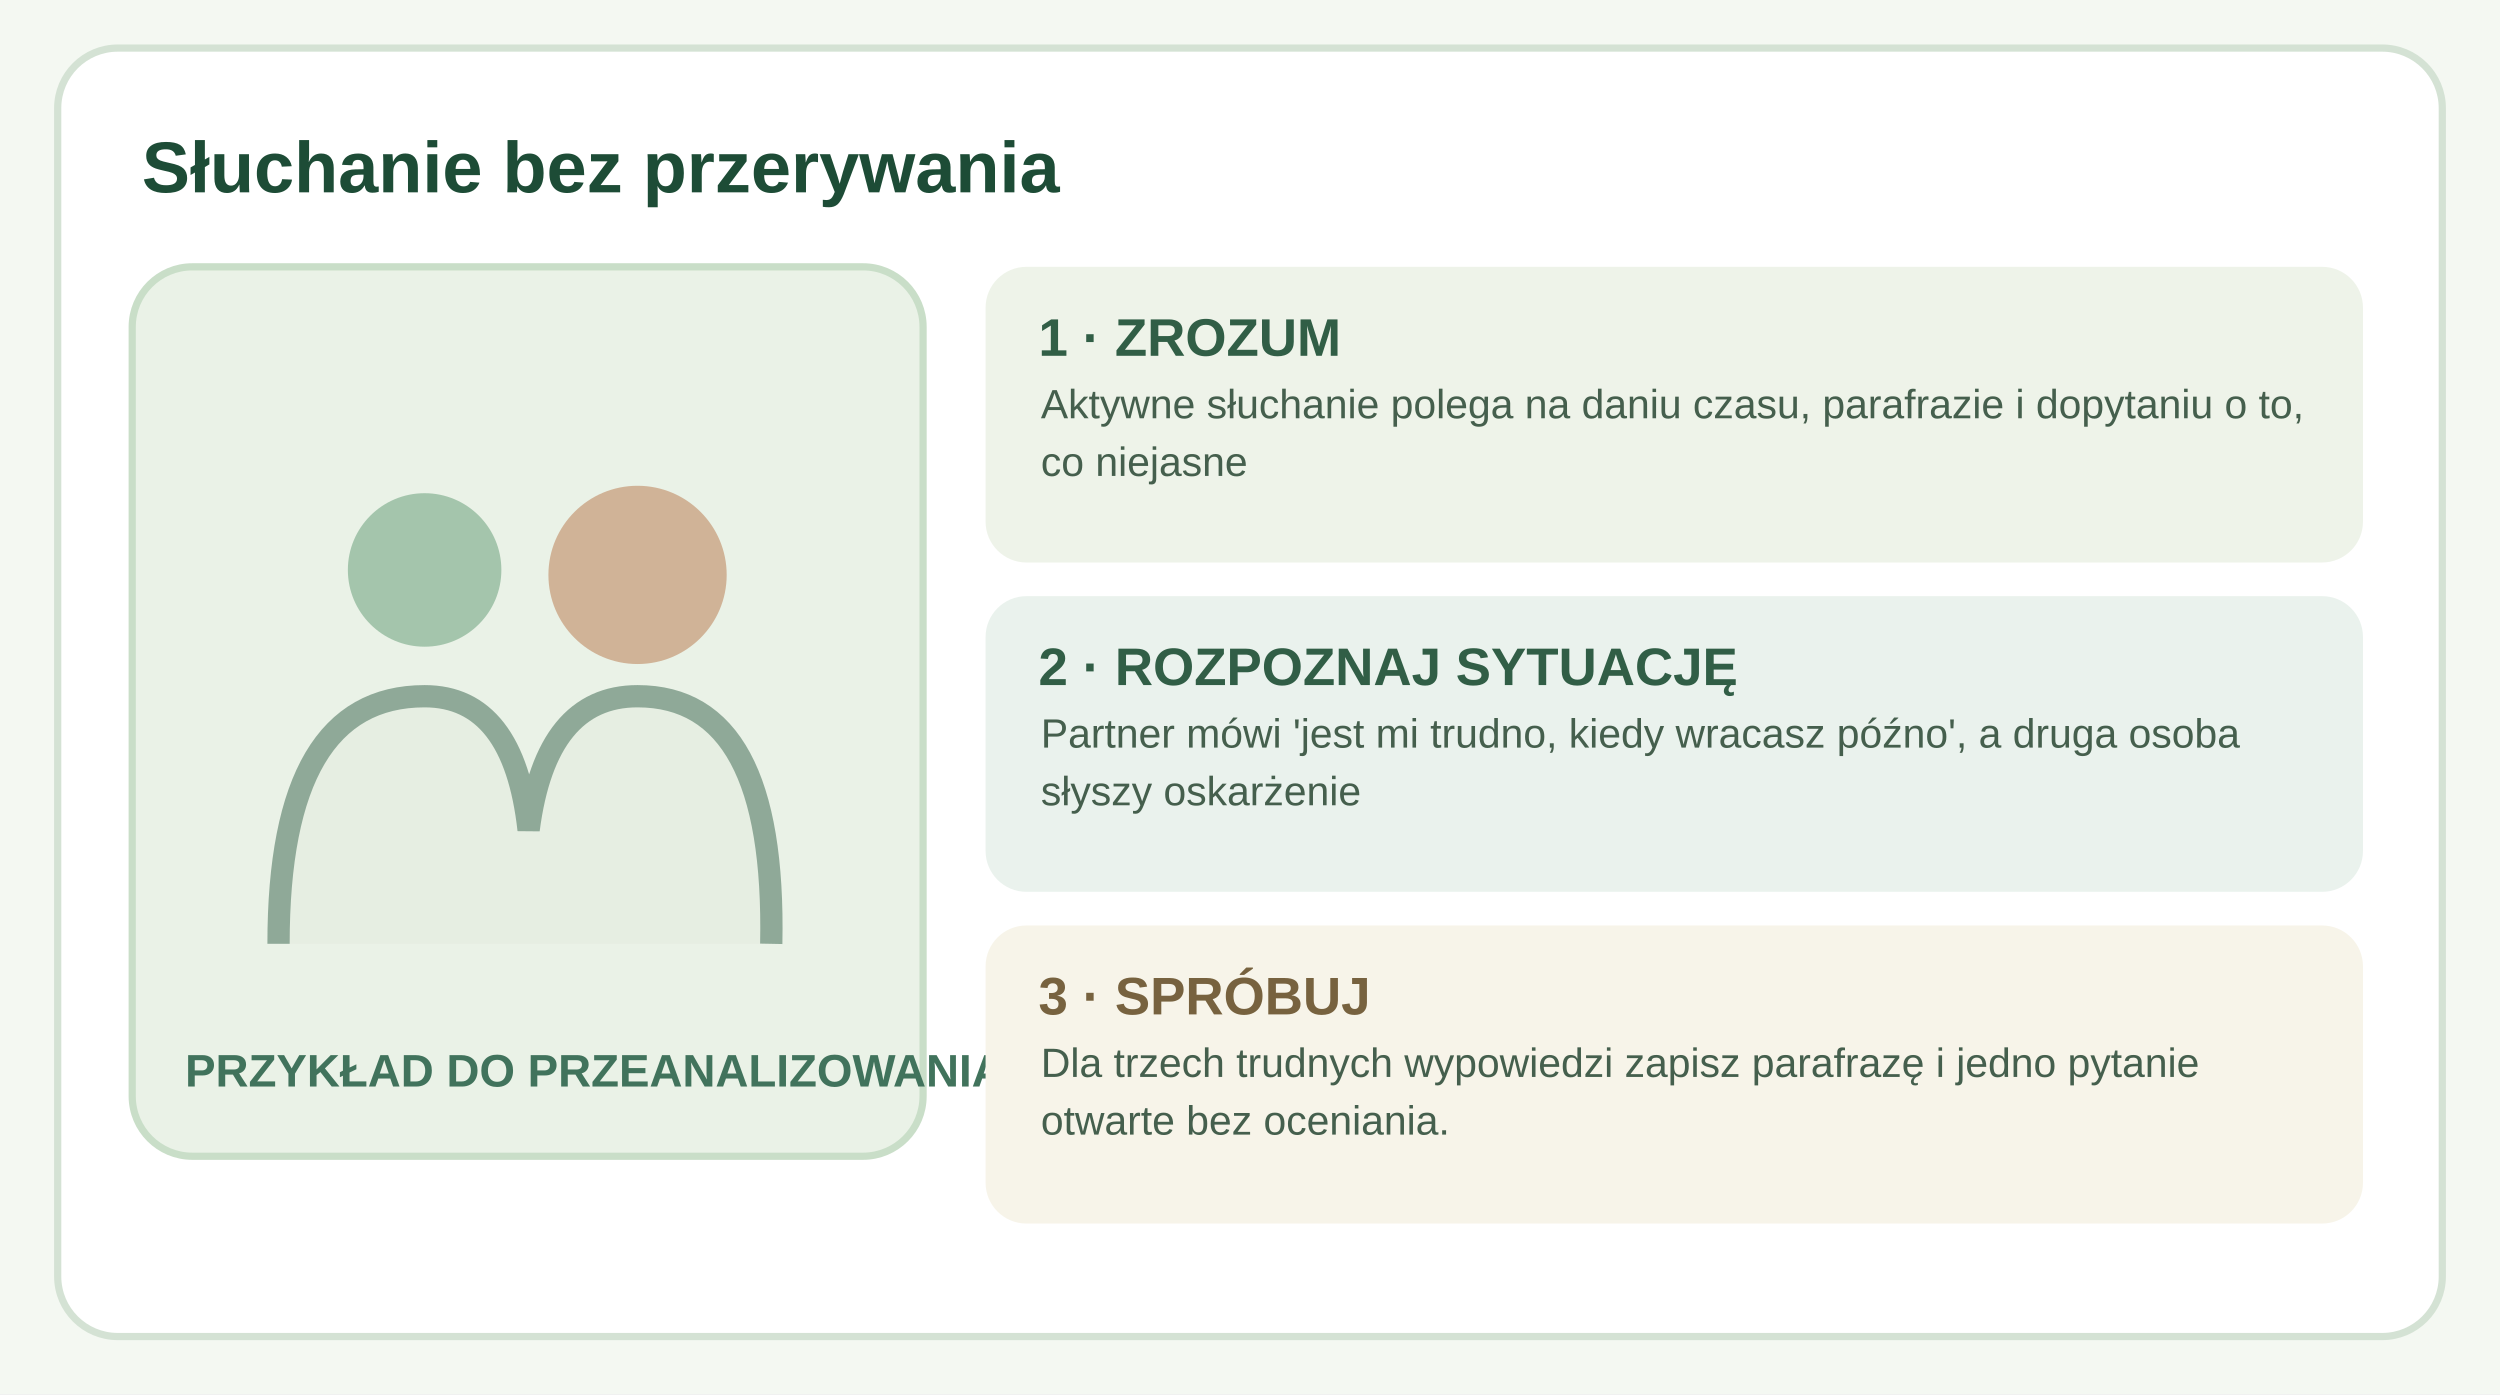
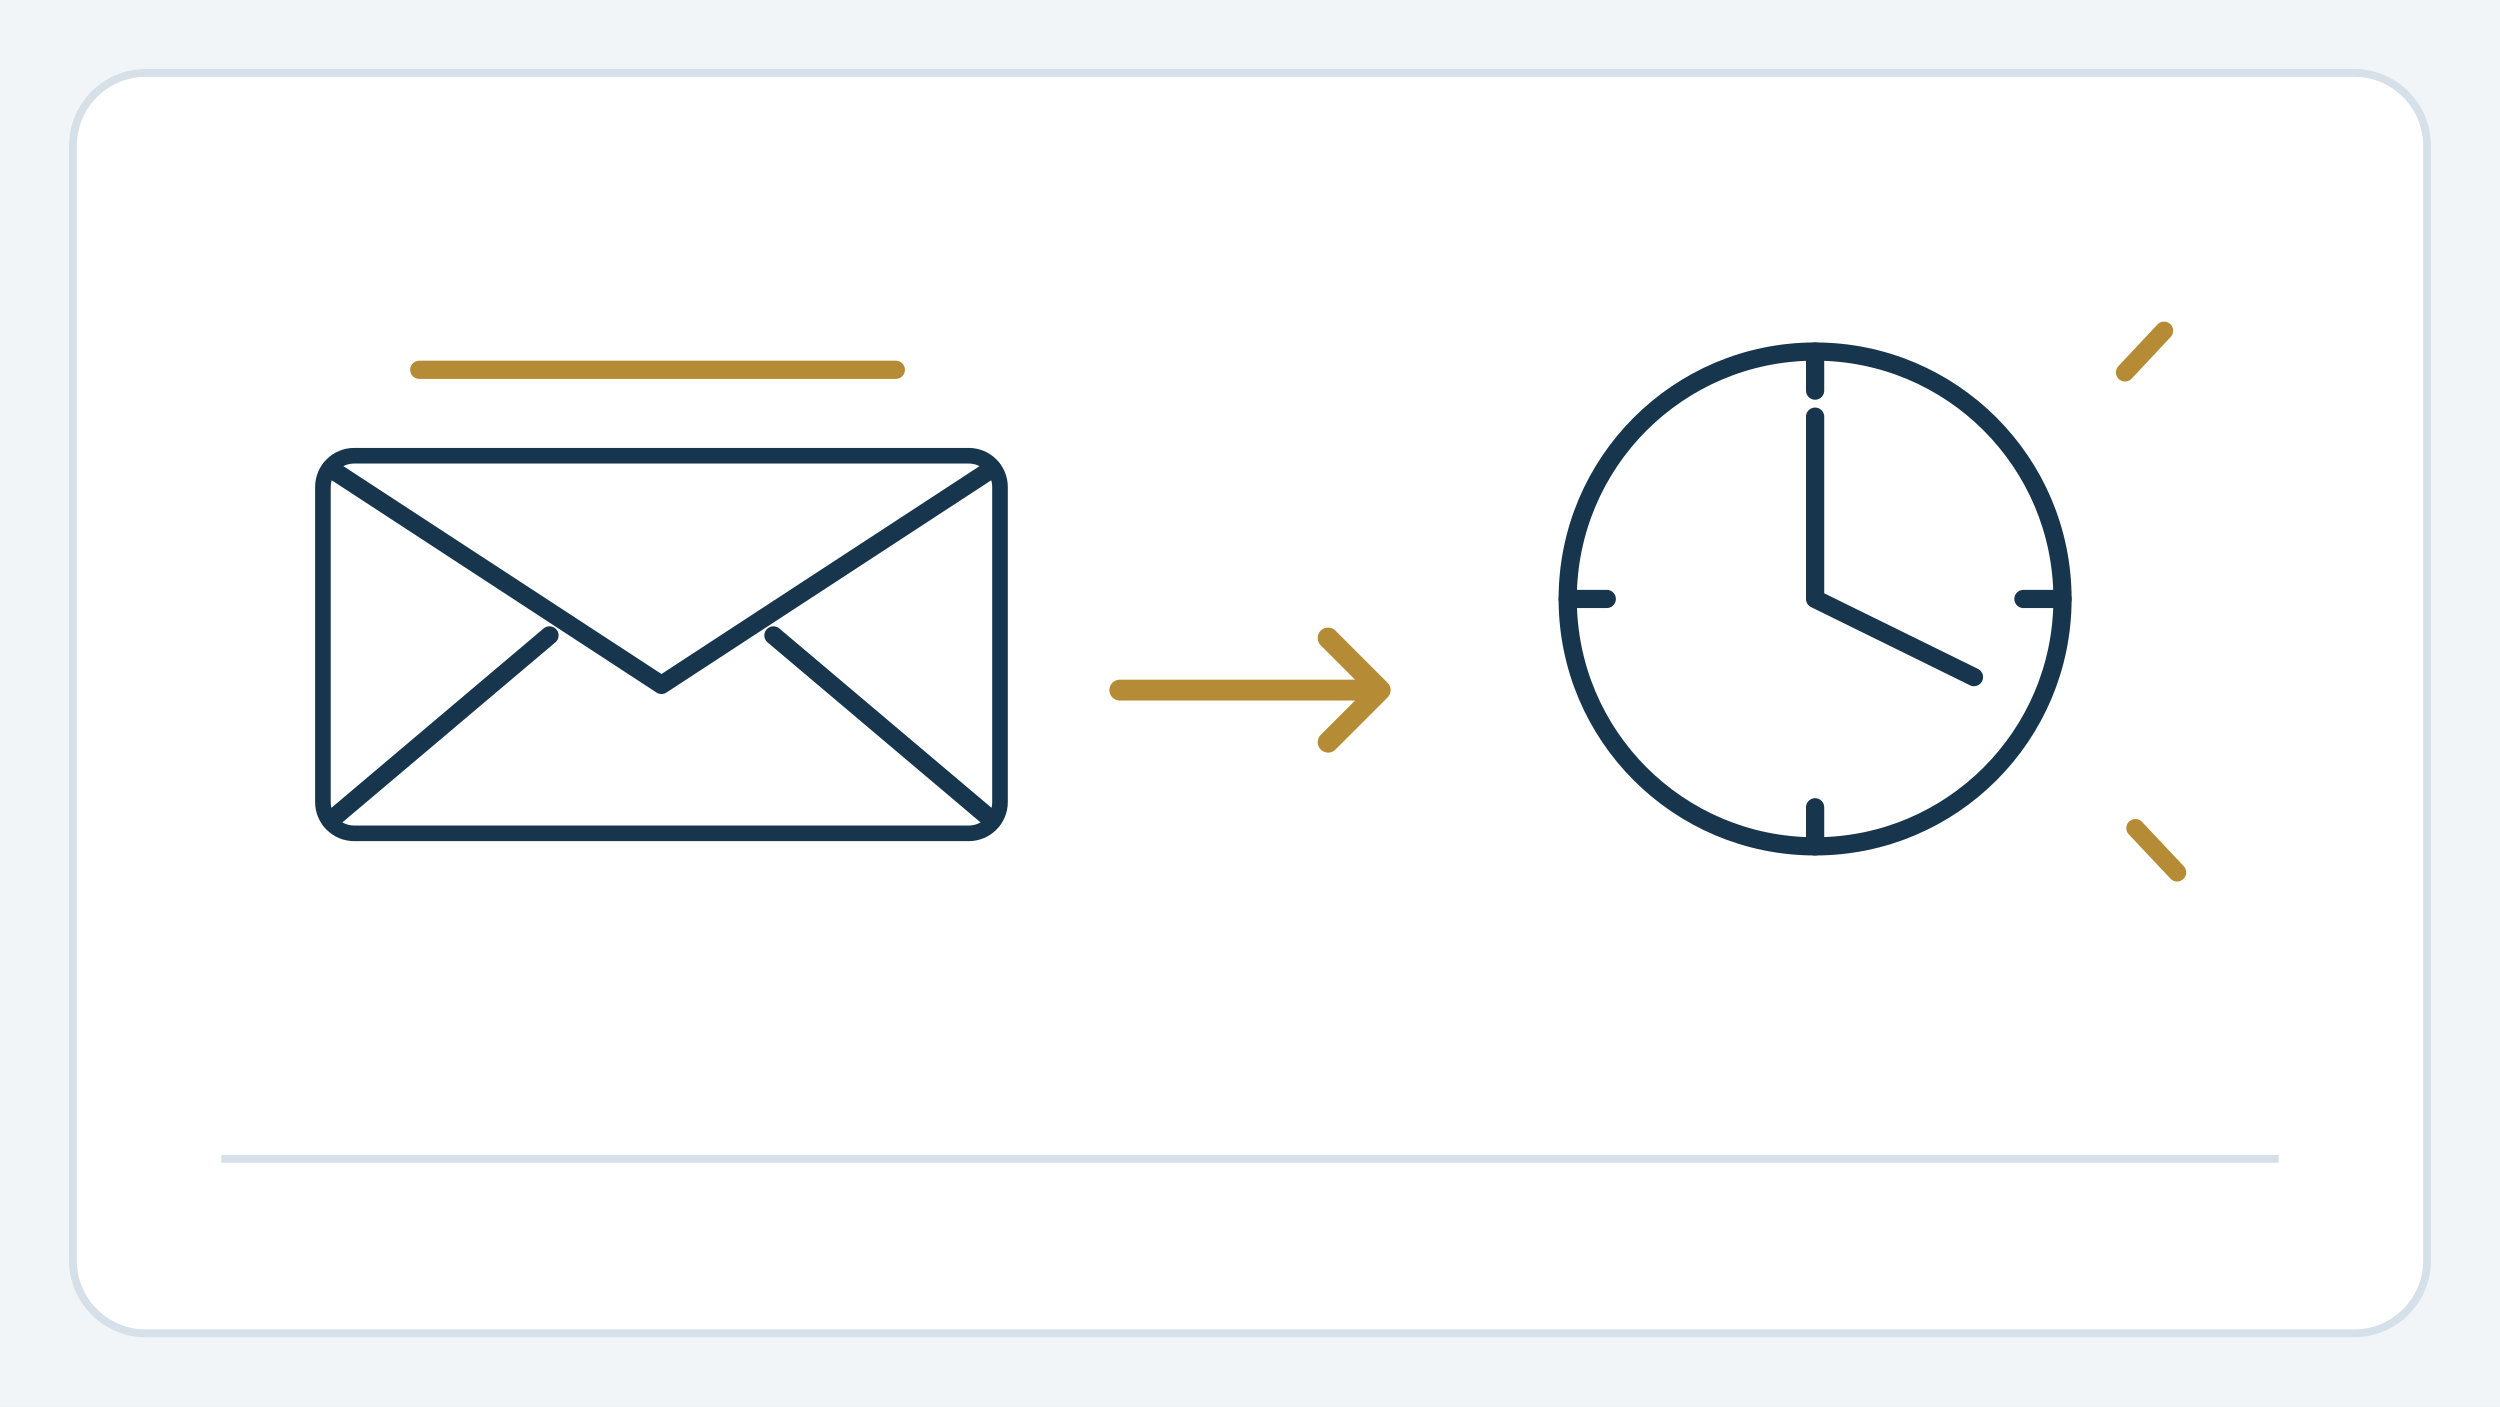
- <svg xmlns="http://www.w3.org/2000/svg" viewBox="0 0 1040 580" width="1040" height="580" role="img" aria-label="Słuchanie bez przerywania">
-   <rect width="1040" height="580" fill="#f4f8f2" />
-   <rect x="24" y="20" width="992" height="536" rx="25" fill="#fff" stroke="#d4e2d4" stroke-width="3" />
-   <text x="59" y="80" font-family="Arial,sans-serif" font-size="30" font-weight="bold" fill="#1d4c36">Słuchanie bez przerywania</text>
-   <rect x="55" y="111" width="329" height="370" rx="25" fill="#eaf2e7" stroke="#c9dec8" stroke-width="3" />
-   <g transform="translate(86 165) scale(1.03)">
-     <circle cx="88" cy="70" r="31" fill="#a4c5ac" />
-     <circle cx="174" cy="72" r="36" fill="#d0b397" />
-     <path d="M29 221q0-100 59-100q36 0 42 54q7-54 44-54q56 0 54 100" fill="#e6eee2" stroke="#8fa998" stroke-width="9" />
+ <svg xmlns="http://www.w3.org/2000/svg" width="960" height="540" viewBox="0 0 960 540" role="img" aria-label="Słuchanie bez przerywania — wiadomość i czas">
+   <rect width="960" height="540" fill="#f1f5f8" />
+   <rect x="28" y="28" width="904" height="484" rx="28" fill="#fff" stroke="#d6e0e8" stroke-width="3" />
+   <g transform="translate(89 85)">
+     <rect x="35" y="90" width="260" height="145" rx="12" fill="#fff" stroke="#17364d" stroke-width="6" />
+     <path d="M38 95L165 178L292 95 M38 230L122 159 M292 230L208 159" fill="none" stroke="#17364d" stroke-width="7" stroke-linecap="round" stroke-linejoin="round" />
+     <path d="M72 57H255" fill="none" stroke="#b68b36" stroke-width="7" stroke-linecap="round" stroke-linejoin="round" />
  </g>
-   <text x="77" y="452" font-family="Arial,sans-serif" font-size="19" fill="#41735c" font-weight="bold">PRZYKŁAD DO PRZEANALIZOWANIA</text>
-   <rect x="410" y="111" width="573" height="123" rx="17" fill="#eef3e9" />
-   <rect x="410" y="248" width="573" height="123" rx="17" fill="#eaf2ed" />
-   <rect x="410" y="385" width="573" height="124" rx="17" fill="#f7f4e9" />
-   <text x="432" y="148" font-family="Arial,sans-serif" font-size="22" font-weight="bold" fill="#315e46">1 · ZROZUM</text>
-   <text x="432" y="285" font-family="Arial,sans-serif" font-size="22" font-weight="bold" fill="#315e46">2 · ROZPOZNAJ SYTUACJĘ</text>
-   <text x="432" y="422" font-family="Arial,sans-serif" font-size="22" font-weight="bold" fill="#77623f">3 · SPRÓBUJ</text>
-   <text x="433" y="174" font-family="Arial,sans-serif" font-size="17" fill="#455f4d">Aktywne słuchanie polega na daniu czasu, parafrazie i dopytaniu o to,</text>
-   <text x="433" y="198" font-family="Arial,sans-serif" font-size="17" fill="#455f4d">co niejasne</text>
-   <text x="433" y="311" font-family="Arial,sans-serif" font-size="17" fill="#455f4d">Partner mówi 'jest mi trudno, kiedy wracasz późno', a druga osoba</text>
-   <text x="433" y="335" font-family="Arial,sans-serif" font-size="17" fill="#455f4d">słyszy oskarżenie</text>
-   <text x="433" y="448" font-family="Arial,sans-serif" font-size="17" fill="#455f4d">Dla trzech trudnych wypowiedzi zapisz parafrazę i jedno pytanie</text>
-   <text x="433" y="472" font-family="Arial,sans-serif" font-size="17" fill="#455f4d">otwarte bez oceniania.</text>
+   <g transform="translate(542 85)">
+     <circle cx="155" cy="145" r="95" fill="none" stroke="#17364d" stroke-width="7" />
+     <path d="M155 145V75 M155 145L216 175 M155 50V65 M250 145H235 M155 240V225 M60 145H75" fill="none" stroke="#17364d" stroke-width="7" stroke-linecap="round" stroke-linejoin="round" />
+     <path d="M274 58L289 42 M278 233L294 250" fill="none" stroke="#b68b36" stroke-width="7" stroke-linecap="round" stroke-linejoin="round" />
+   </g>
+   <path d="M430 265H530 M510 245L530 265L510 285" fill="none" stroke="#b68b36" stroke-width="8" stroke-linecap="round" stroke-linejoin="round" />
+   <path d="M85 445H875" fill="none" stroke="#d6e0e8" stroke-width="3" />
</svg>
